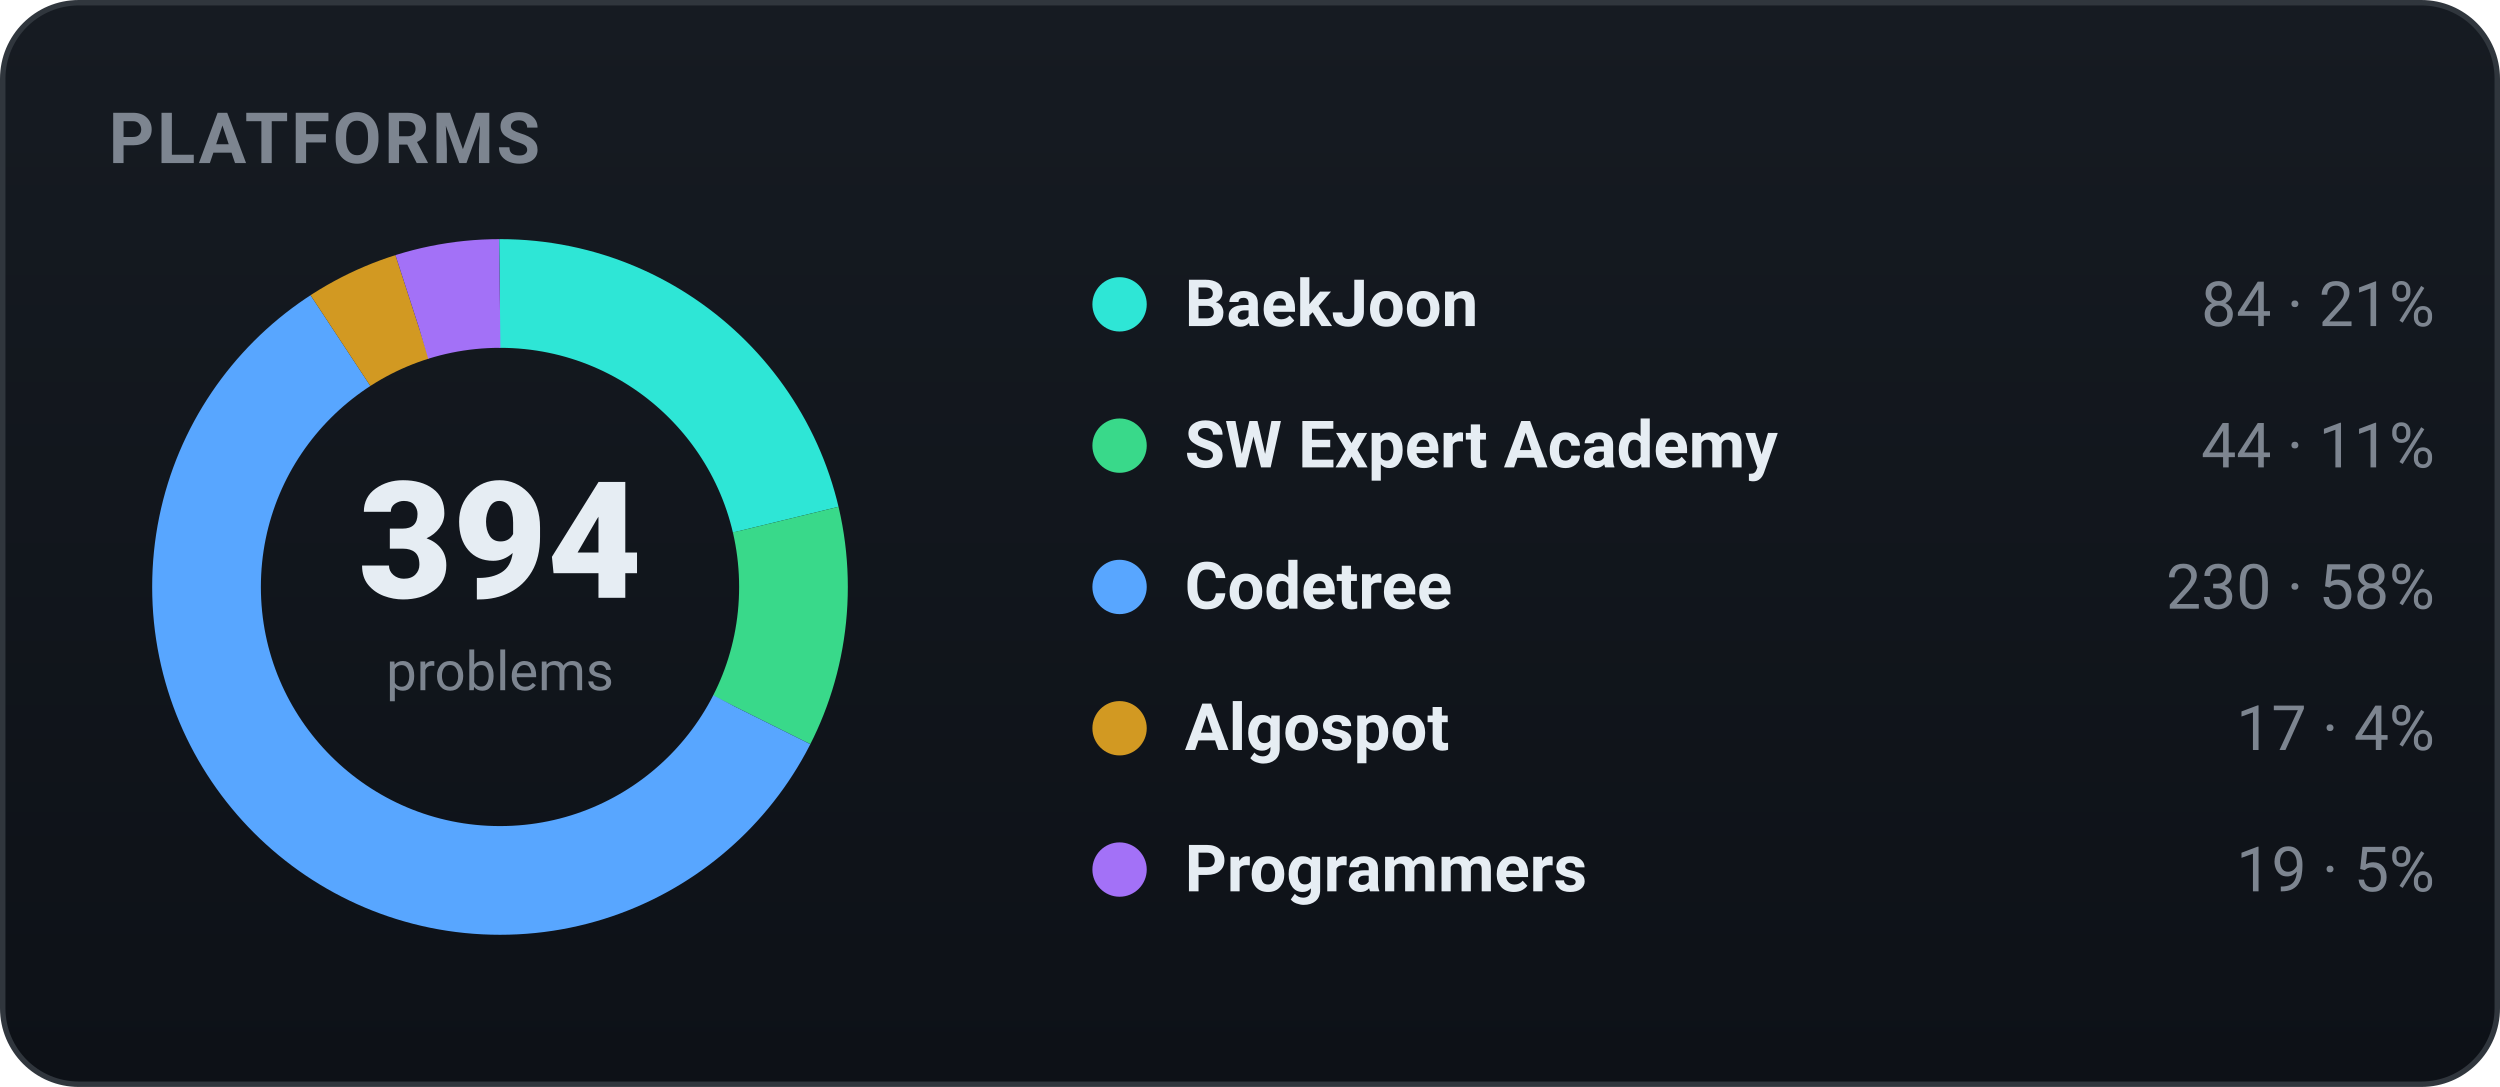
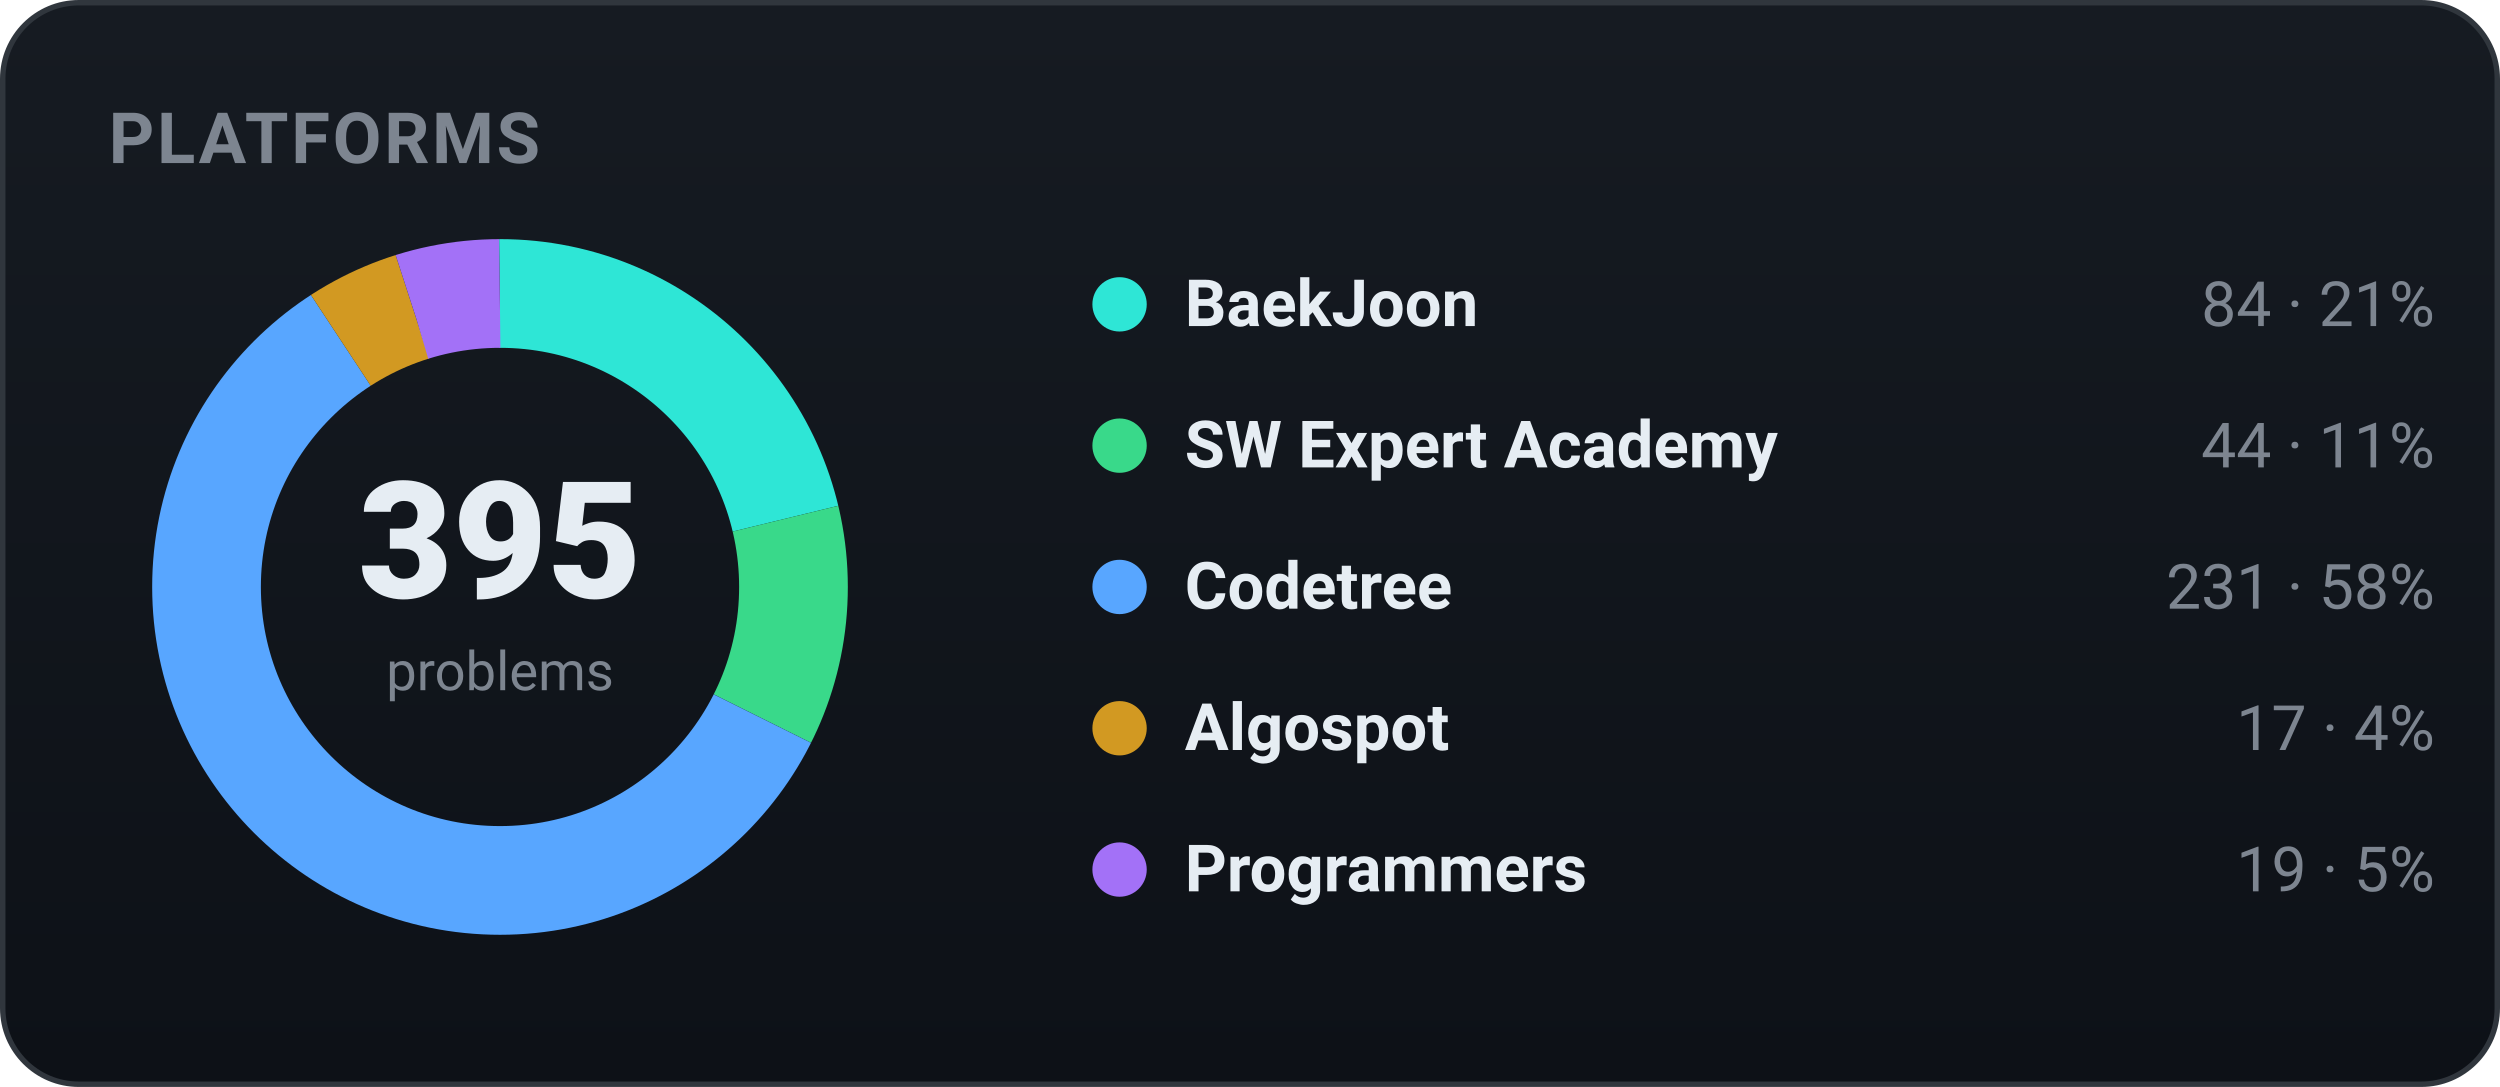
<svg xmlns="http://www.w3.org/2000/svg" width="460" height="200" viewBox="0 0 460 200" role="img" font-family="-apple-system,BlinkMacSystemFont,'Segoe UI',Roboto,'Apple SD Gothic Neo','Malgun Gothic',sans-serif">
  <defs>
    <linearGradient id="bgg" x1="0" y1="0" x2="0" y2="1">
      <stop offset="0" stop-color="#161b22" />
      <stop offset="1" stop-color="#0d1117" />
    </linearGradient>
  </defs>
  <rect x="0.5" y="0.5" width="459" height="199" rx="14" fill="url(#bgg)" stroke="#30363d" />
  <text x="20" y="30" font-family="-apple-system,BlinkMacSystemFont,'Segoe UI',Roboto,'Apple SD Gothic Neo','Malgun Gothic',sans-serif" font-size="13" font-weight="700" fill="#7d8590" letter-spacing="0.5">PLATFORMS</text>
-   <circle cx="92" cy="108" r="54" fill="none" stroke="#2ee6d6" stroke-width="20" stroke-dasharray="72.34 266.96" stroke-dashoffset="-0.00" transform="rotate(-90 92 108)" />
-   <circle cx="92" cy="108" r="54" fill="none" stroke="#39d98a" stroke-width="20" stroke-dasharray="37.89 301.40" stroke-dashoffset="-72.34" transform="rotate(-90 92 108)" />
-   <circle cx="92" cy="108" r="54" fill="none" stroke="#58a6ff" stroke-width="20" stroke-dasharray="198.06 141.23" stroke-dashoffset="-110.23" transform="rotate(-90 92 108)" />
-   <circle cx="92" cy="108" r="54" fill="none" stroke="#d29922" stroke-width="20" stroke-dasharray="14.64 324.65" stroke-dashoffset="-308.29" transform="rotate(-90 92 108)" />
-   <circle cx="92" cy="108" r="54" fill="none" stroke="#a371f7" stroke-width="20" stroke-dasharray="16.36 322.93" stroke-dashoffset="-322.93" transform="rotate(-90 92 108)" />
-   <text x="92" y="110" text-anchor="middle" font-size="30" font-weight="800" fill="#e6edf3">394</text>
+   <circle cx="92" cy="108" r="54" fill="none" stroke="#2ee6d6" stroke-width="20" stroke-dasharray="72.15 267.14" stroke-dashoffset="-0.00" transform="rotate(-90 92 108)" />
+   <circle cx="92" cy="108" r="54" fill="none" stroke="#39d98a" stroke-width="20" stroke-dasharray="37.79 301.50" stroke-dashoffset="-72.15" transform="rotate(-90 92 108)" />
+   <circle cx="92" cy="108" r="54" fill="none" stroke="#58a6ff" stroke-width="20" stroke-dasharray="198.42 140.87" stroke-dashoffset="-109.95" transform="rotate(-90 92 108)" />
+   <circle cx="92" cy="108" r="54" fill="none" stroke="#d29922" stroke-width="20" stroke-dasharray="14.60 324.69" stroke-dashoffset="-308.37" transform="rotate(-90 92 108)" />
+   <circle cx="92" cy="108" r="54" fill="none" stroke="#a371f7" stroke-width="20" stroke-dasharray="16.32 322.97" stroke-dashoffset="-322.97" transform="rotate(-90 92 108)" />
+   <text x="92" y="110" text-anchor="middle" font-size="30" font-weight="800" fill="#e6edf3">395</text>
  <text x="92" y="127" text-anchor="middle" font-size="10" fill="#7d8590">problems</text>
  <circle cx="206" cy="56" r="5" fill="#2ee6d6" />
  <text x="218" y="60" font-size="12" font-weight="600" fill="#e6edf3">BaekJoon</text>
  <text x="448" y="60" text-anchor="end" font-size="11.5" fill="#7d8590">84 · 21%</text>
  <circle cx="206" cy="82" r="5" fill="#39d98a" />
  <text x="218" y="86" font-size="12" font-weight="600" fill="#e6edf3">SW Expert Academy</text>
  <text x="448" y="86" text-anchor="end" font-size="11.5" fill="#7d8590">44 · 11%</text>
  <circle cx="206" cy="108" r="5" fill="#58a6ff" />
  <text x="218" y="112" font-size="12" font-weight="600" fill="#e6edf3">Codetree</text>
-   <text x="448" y="112" text-anchor="end" font-size="11.5" fill="#7d8590">230 · 58%</text>
+   <text x="448" y="112" text-anchor="end" font-size="11.5" fill="#7d8590">231 · 58%</text>
  <circle cx="206" cy="134" r="5" fill="#d29922" />
  <text x="218" y="138" font-size="12" font-weight="600" fill="#e6edf3">Algospot</text>
  <text x="448" y="138" text-anchor="end" font-size="11.5" fill="#7d8590">17 · 4%</text>
  <circle cx="206" cy="160" r="5" fill="#a371f7" />
  <text x="218" y="164" font-size="12" font-weight="600" fill="#e6edf3">Programmers</text>
  <text x="448" y="164" text-anchor="end" font-size="11.5" fill="#7d8590">19 · 5%</text>
</svg>
